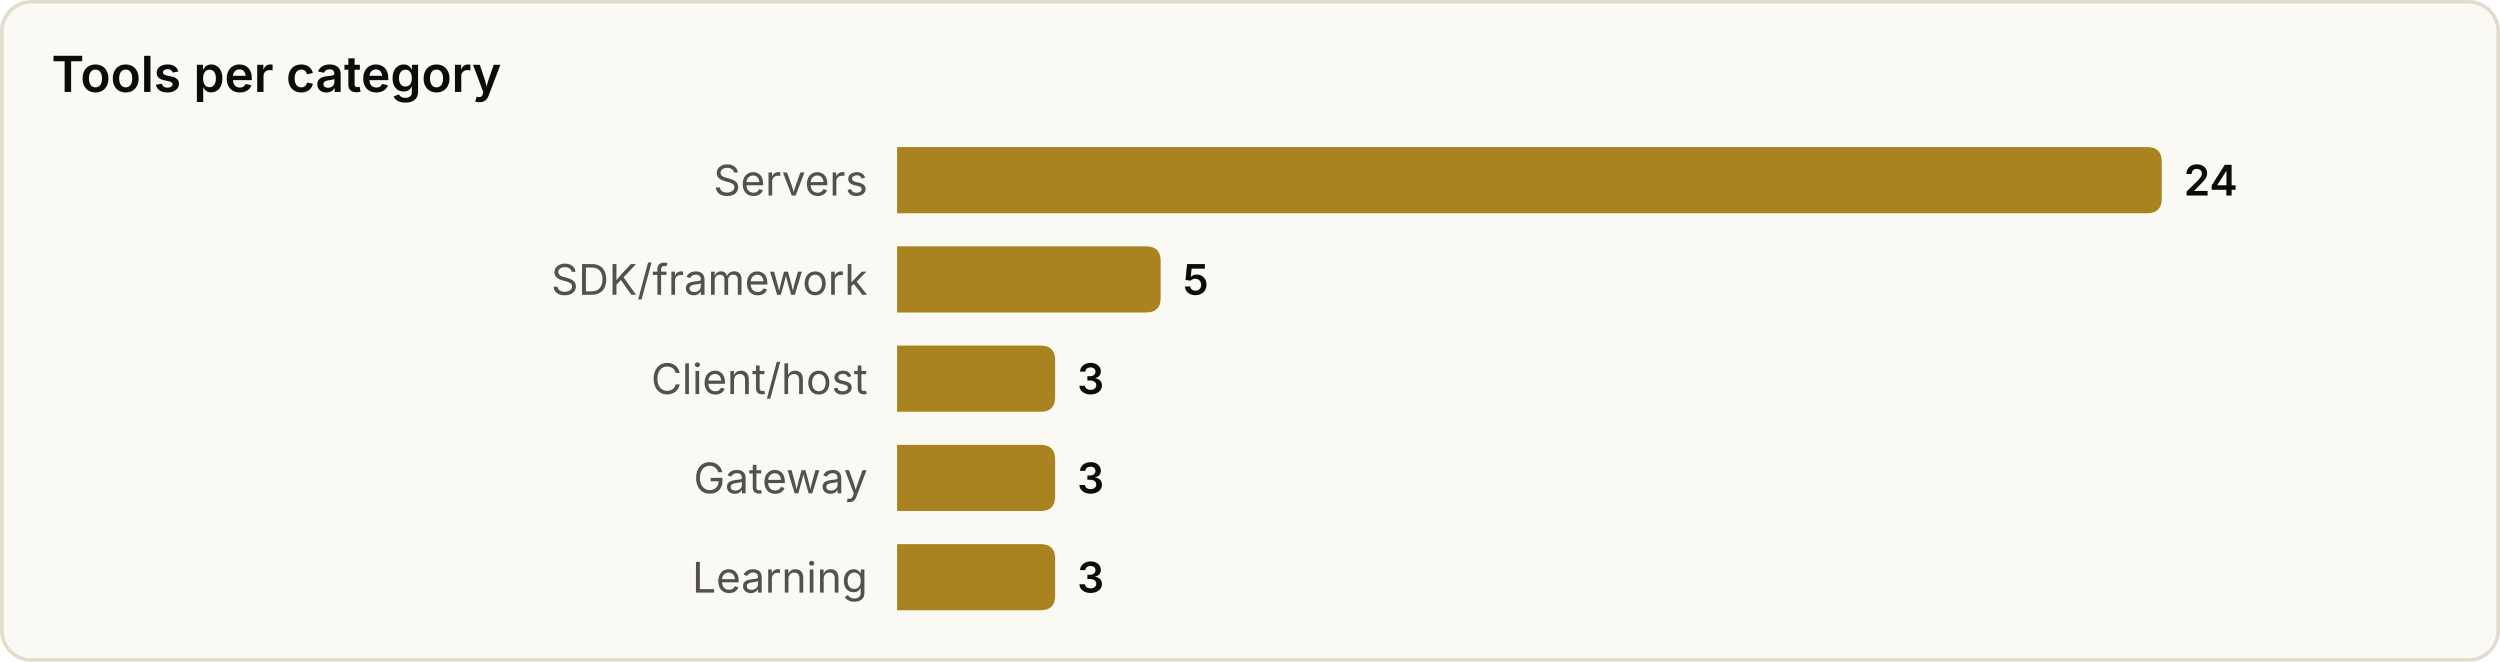
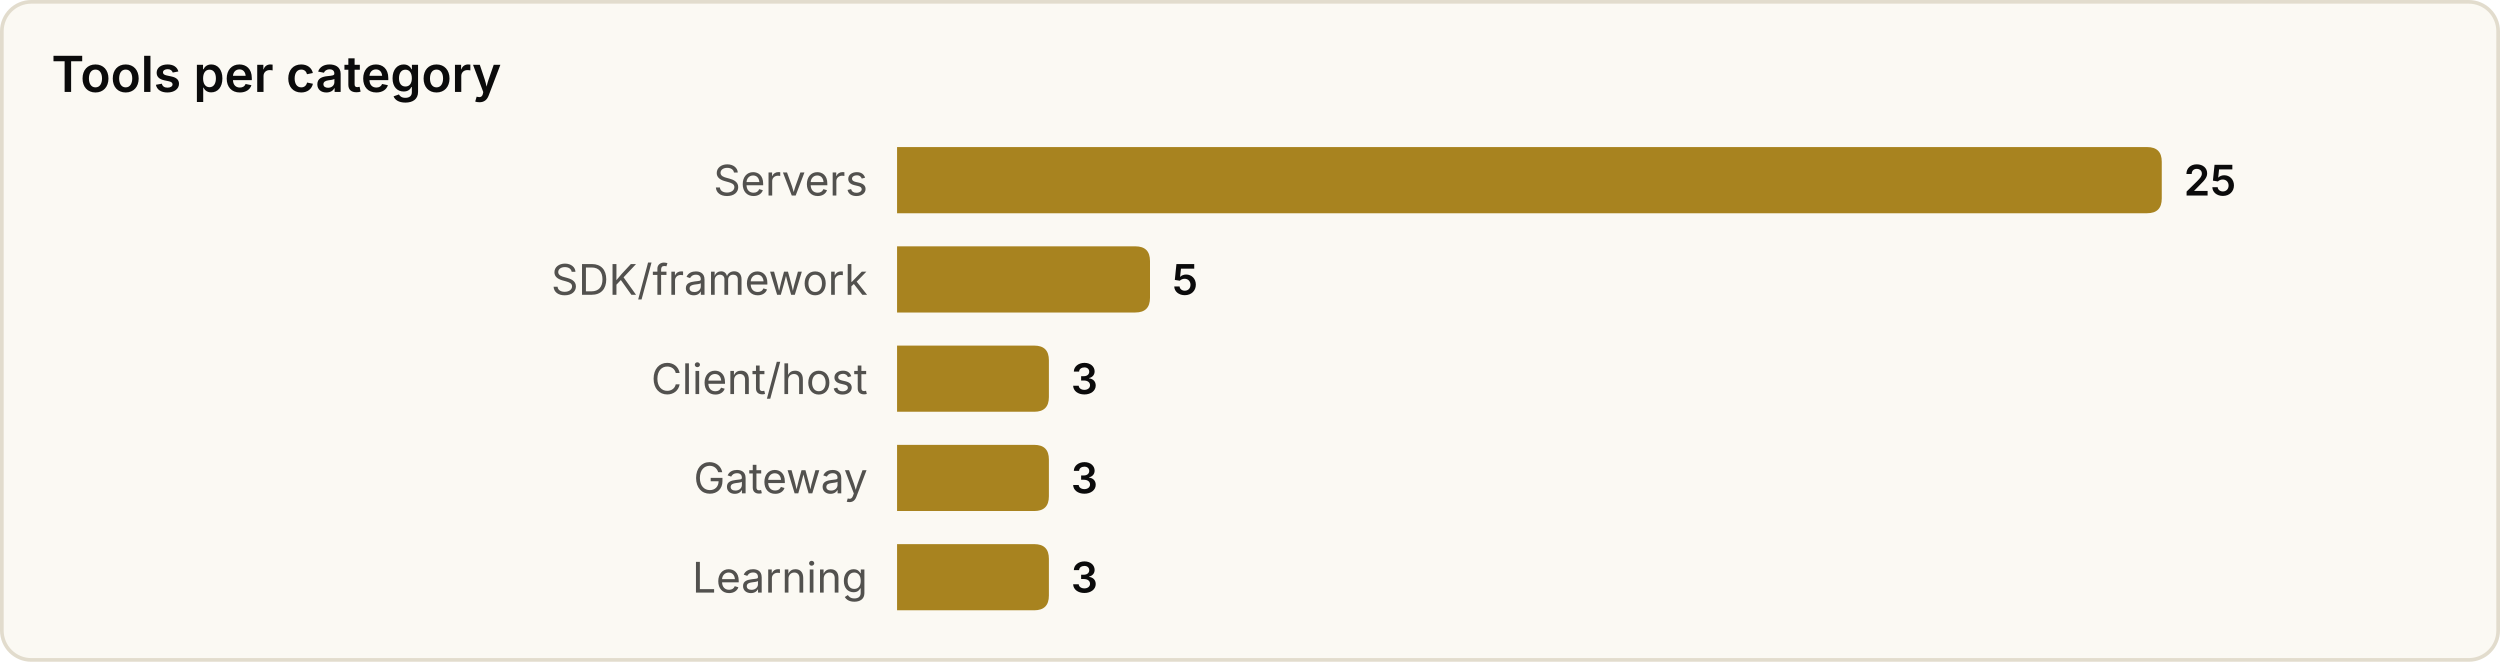
<svg xmlns="http://www.w3.org/2000/svg" width="680" height="180" viewBox="0 0 680 180" role="img" aria-label="Tools per category">
  <style>
text{font-family:system-ui,-apple-system,'Segoe UI',sans-serif}
.srf{fill:#fbf9f3;stroke:#e2dccd}.ttl{fill:#0b0b0b;font-size:13.5px;font-weight:600}
.lbl{fill:#52514e;font-size:11.5px}.val{fill:#0b0b0b;font-size:11.5px;font-weight:600}
.bar{fill:#a8831f}
@media(prefers-color-scheme:dark){
.srf{fill:#131826;stroke:#2a3145}.ttl{fill:#f2eee4}
.lbl{fill:#a9a69c}.val{fill:#f2eee4}.bar{fill:#d9b04a}
}
</style>
  <rect x="0.5" y="0.5" width="679" height="179" rx="8" class="srf" />
  <text x="14" y="25" class="ttl">Tools per category</text>
  <text x="236" y="49.0" class="lbl" text-anchor="end" dominant-baseline="central">Servers</text>
  <path d="M244,40 h340.0 q4,0 4,4 v10 q0,4 -4,4 h-340.0 z" class="bar" />
-   <text x="594.0" y="49.0" class="val" dominant-baseline="central">24</text>
+   <text x="594.0" y="49.0" class="val" dominant-baseline="central">25</text>
  <text x="236" y="76.0" class="lbl" text-anchor="end" dominant-baseline="central">SDK/framework</text>
-   <path d="M244,67 h67.7 q4,0 4,4 v10 q0,4 -4,4 h-67.7 z" class="bar" />
-   <text x="321.7" y="76.0" class="val" dominant-baseline="central">5</text>
+   <path d="M244,67 h64.8 q4,0 4,4 v10 q0,4 -4,4 h-64.8 z" class="bar" />
+   <text x="318.8" y="76.0" class="val" dominant-baseline="central">5</text>
  <text x="236" y="103.0" class="lbl" text-anchor="end" dominant-baseline="central">Client/host</text>
-   <path d="M244,94 h39.0 q4,0 4,4 v10 q0,4 -4,4 h-39.0 z" class="bar" />
-   <text x="293.0" y="103.0" class="val" dominant-baseline="central">3</text>
+   <path d="M244,94 h37.3 q4,0 4,4 v10 q0,4 -4,4 h-37.3 z" class="bar" />
+   <text x="291.3" y="103.0" class="val" dominant-baseline="central">3</text>
  <text x="236" y="130.0" class="lbl" text-anchor="end" dominant-baseline="central">Gateway</text>
-   <path d="M244,121 h39.0 q4,0 4,4 v10 q0,4 -4,4 h-39.0 z" class="bar" />
-   <text x="293.0" y="130.0" class="val" dominant-baseline="central">3</text>
+   <path d="M244,121 h37.3 q4,0 4,4 v10 q0,4 -4,4 h-37.3 z" class="bar" />
+   <text x="291.3" y="130.0" class="val" dominant-baseline="central">3</text>
  <text x="236" y="157.0" class="lbl" text-anchor="end" dominant-baseline="central">Learning</text>
-   <path d="M244,148 h39.0 q4,0 4,4 v10 q0,4 -4,4 h-39.0 z" class="bar" />
-   <text x="293.0" y="157.0" class="val" dominant-baseline="central">3</text>
+   <path d="M244,148 h37.3 q4,0 4,4 v10 q0,4 -4,4 h-37.3 z" class="bar" />
+   <text x="291.3" y="157.0" class="val" dominant-baseline="central">3</text>
</svg>
